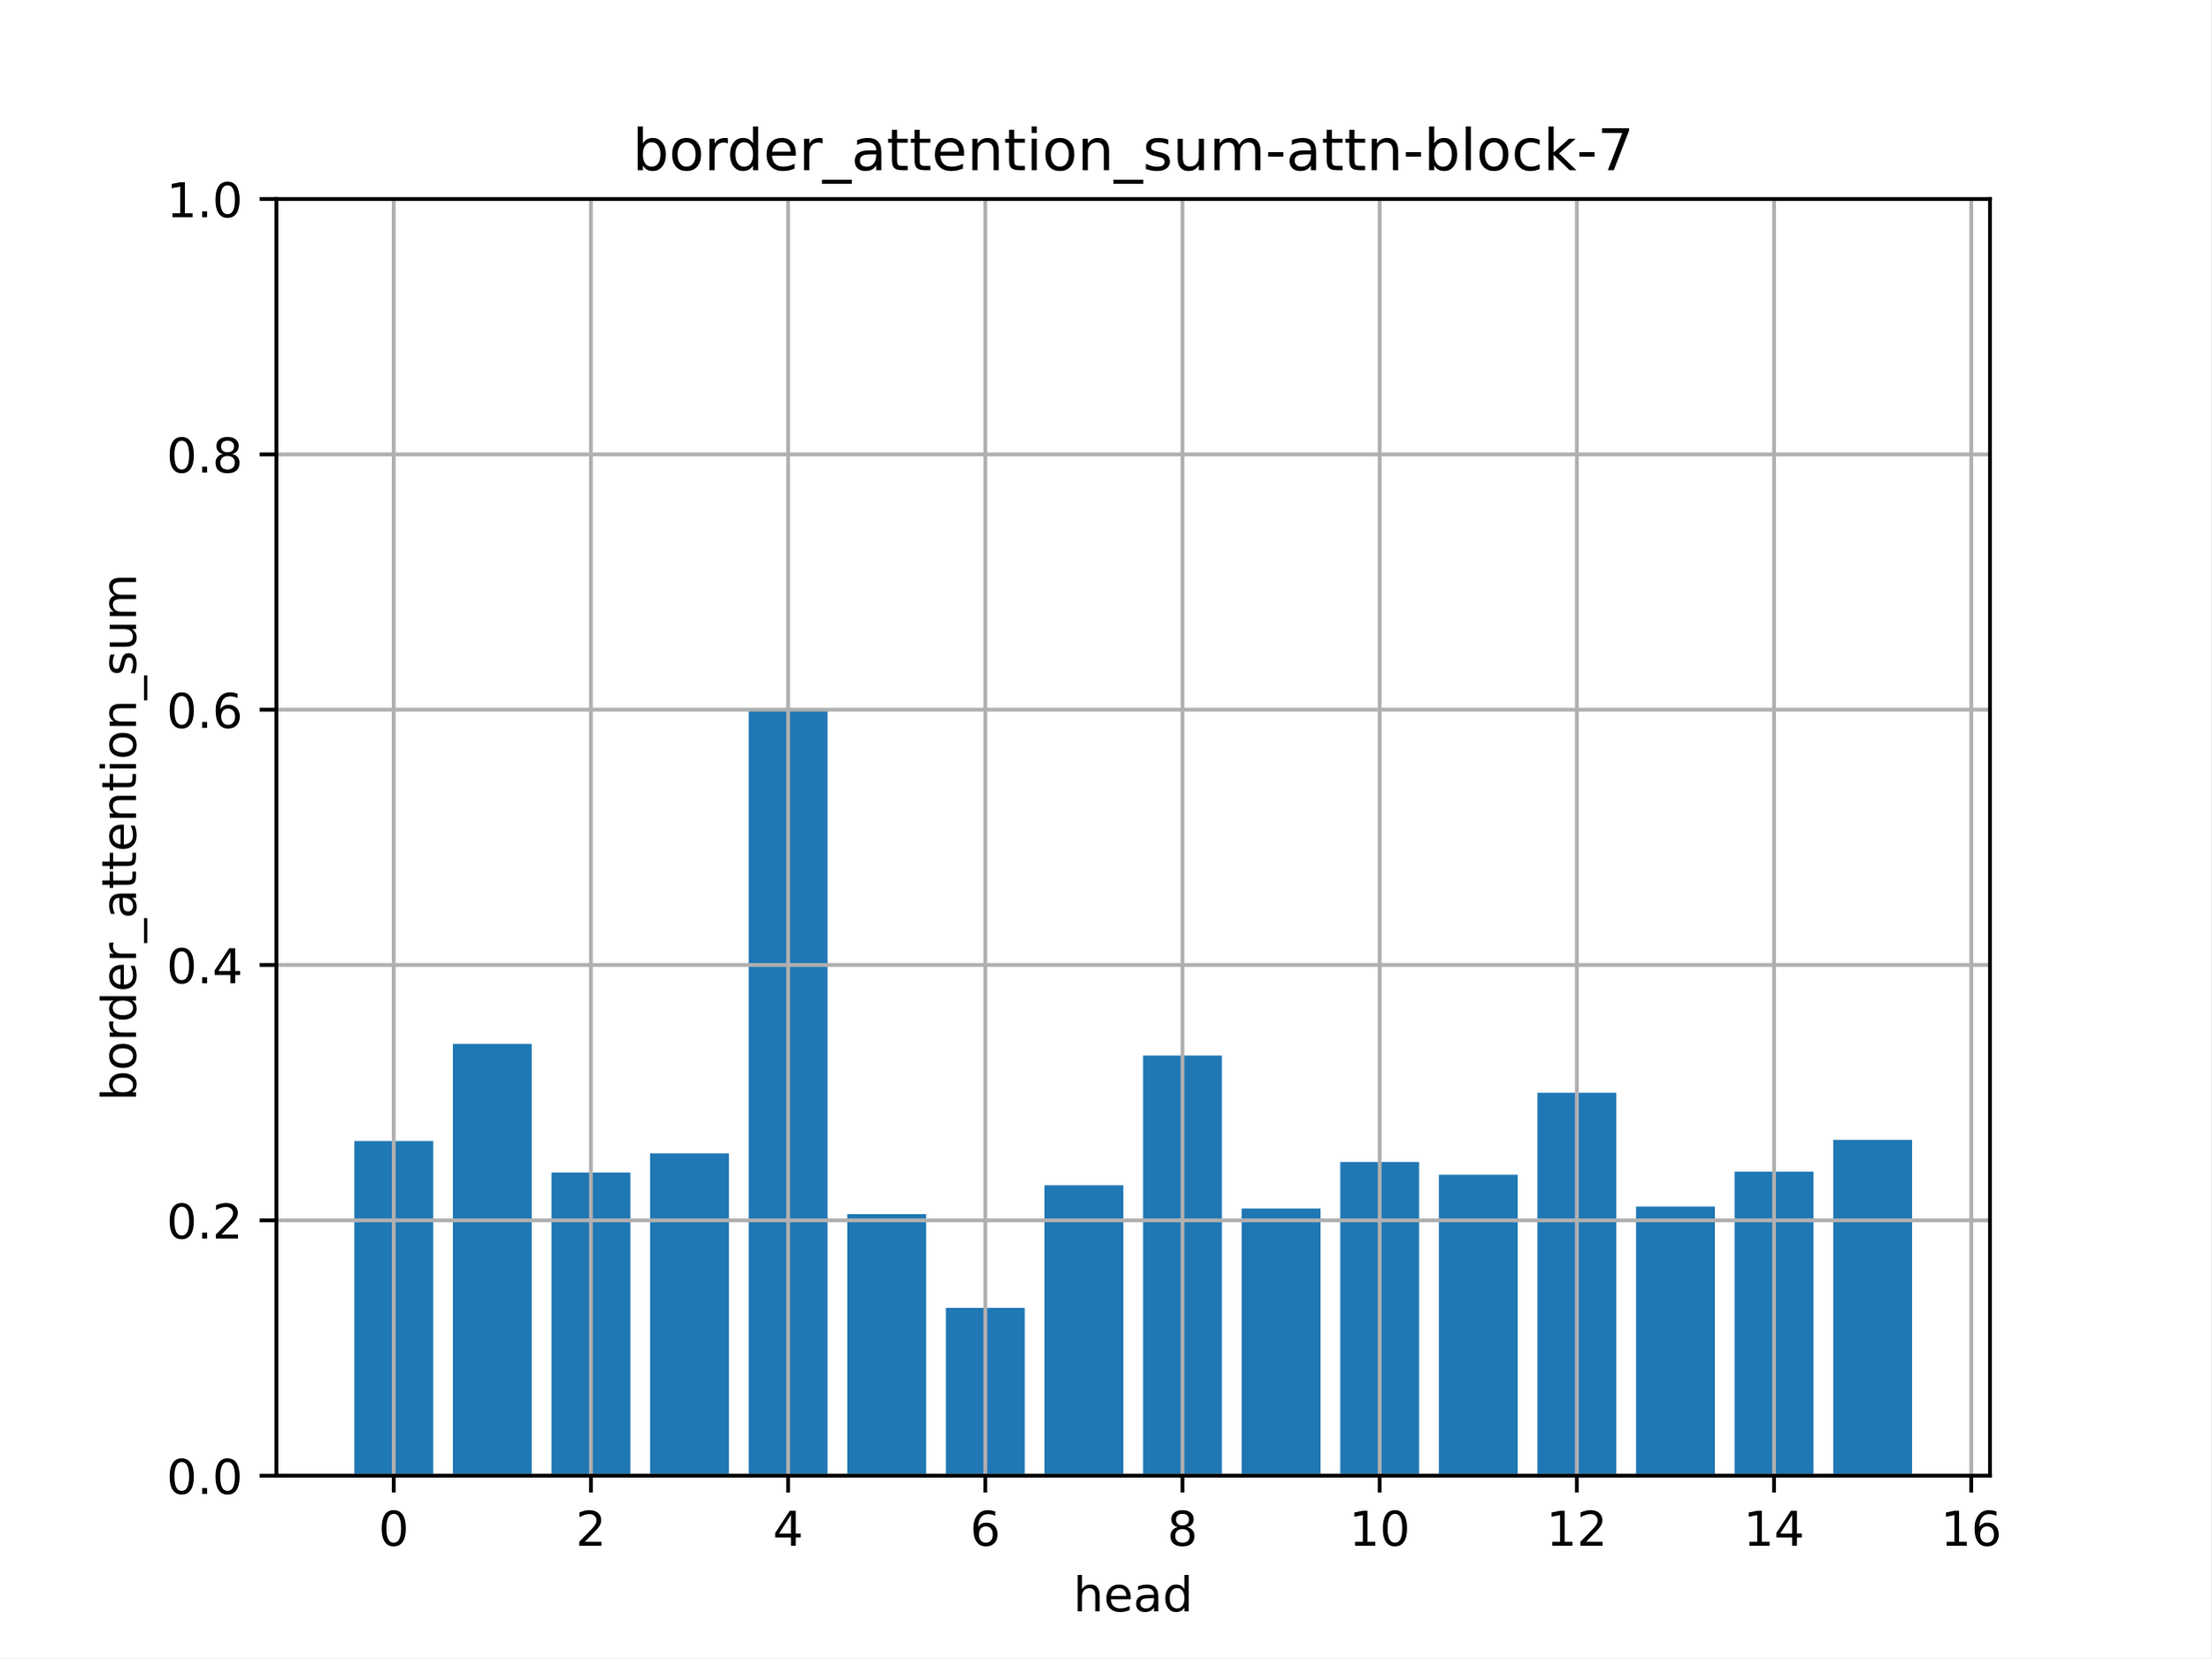
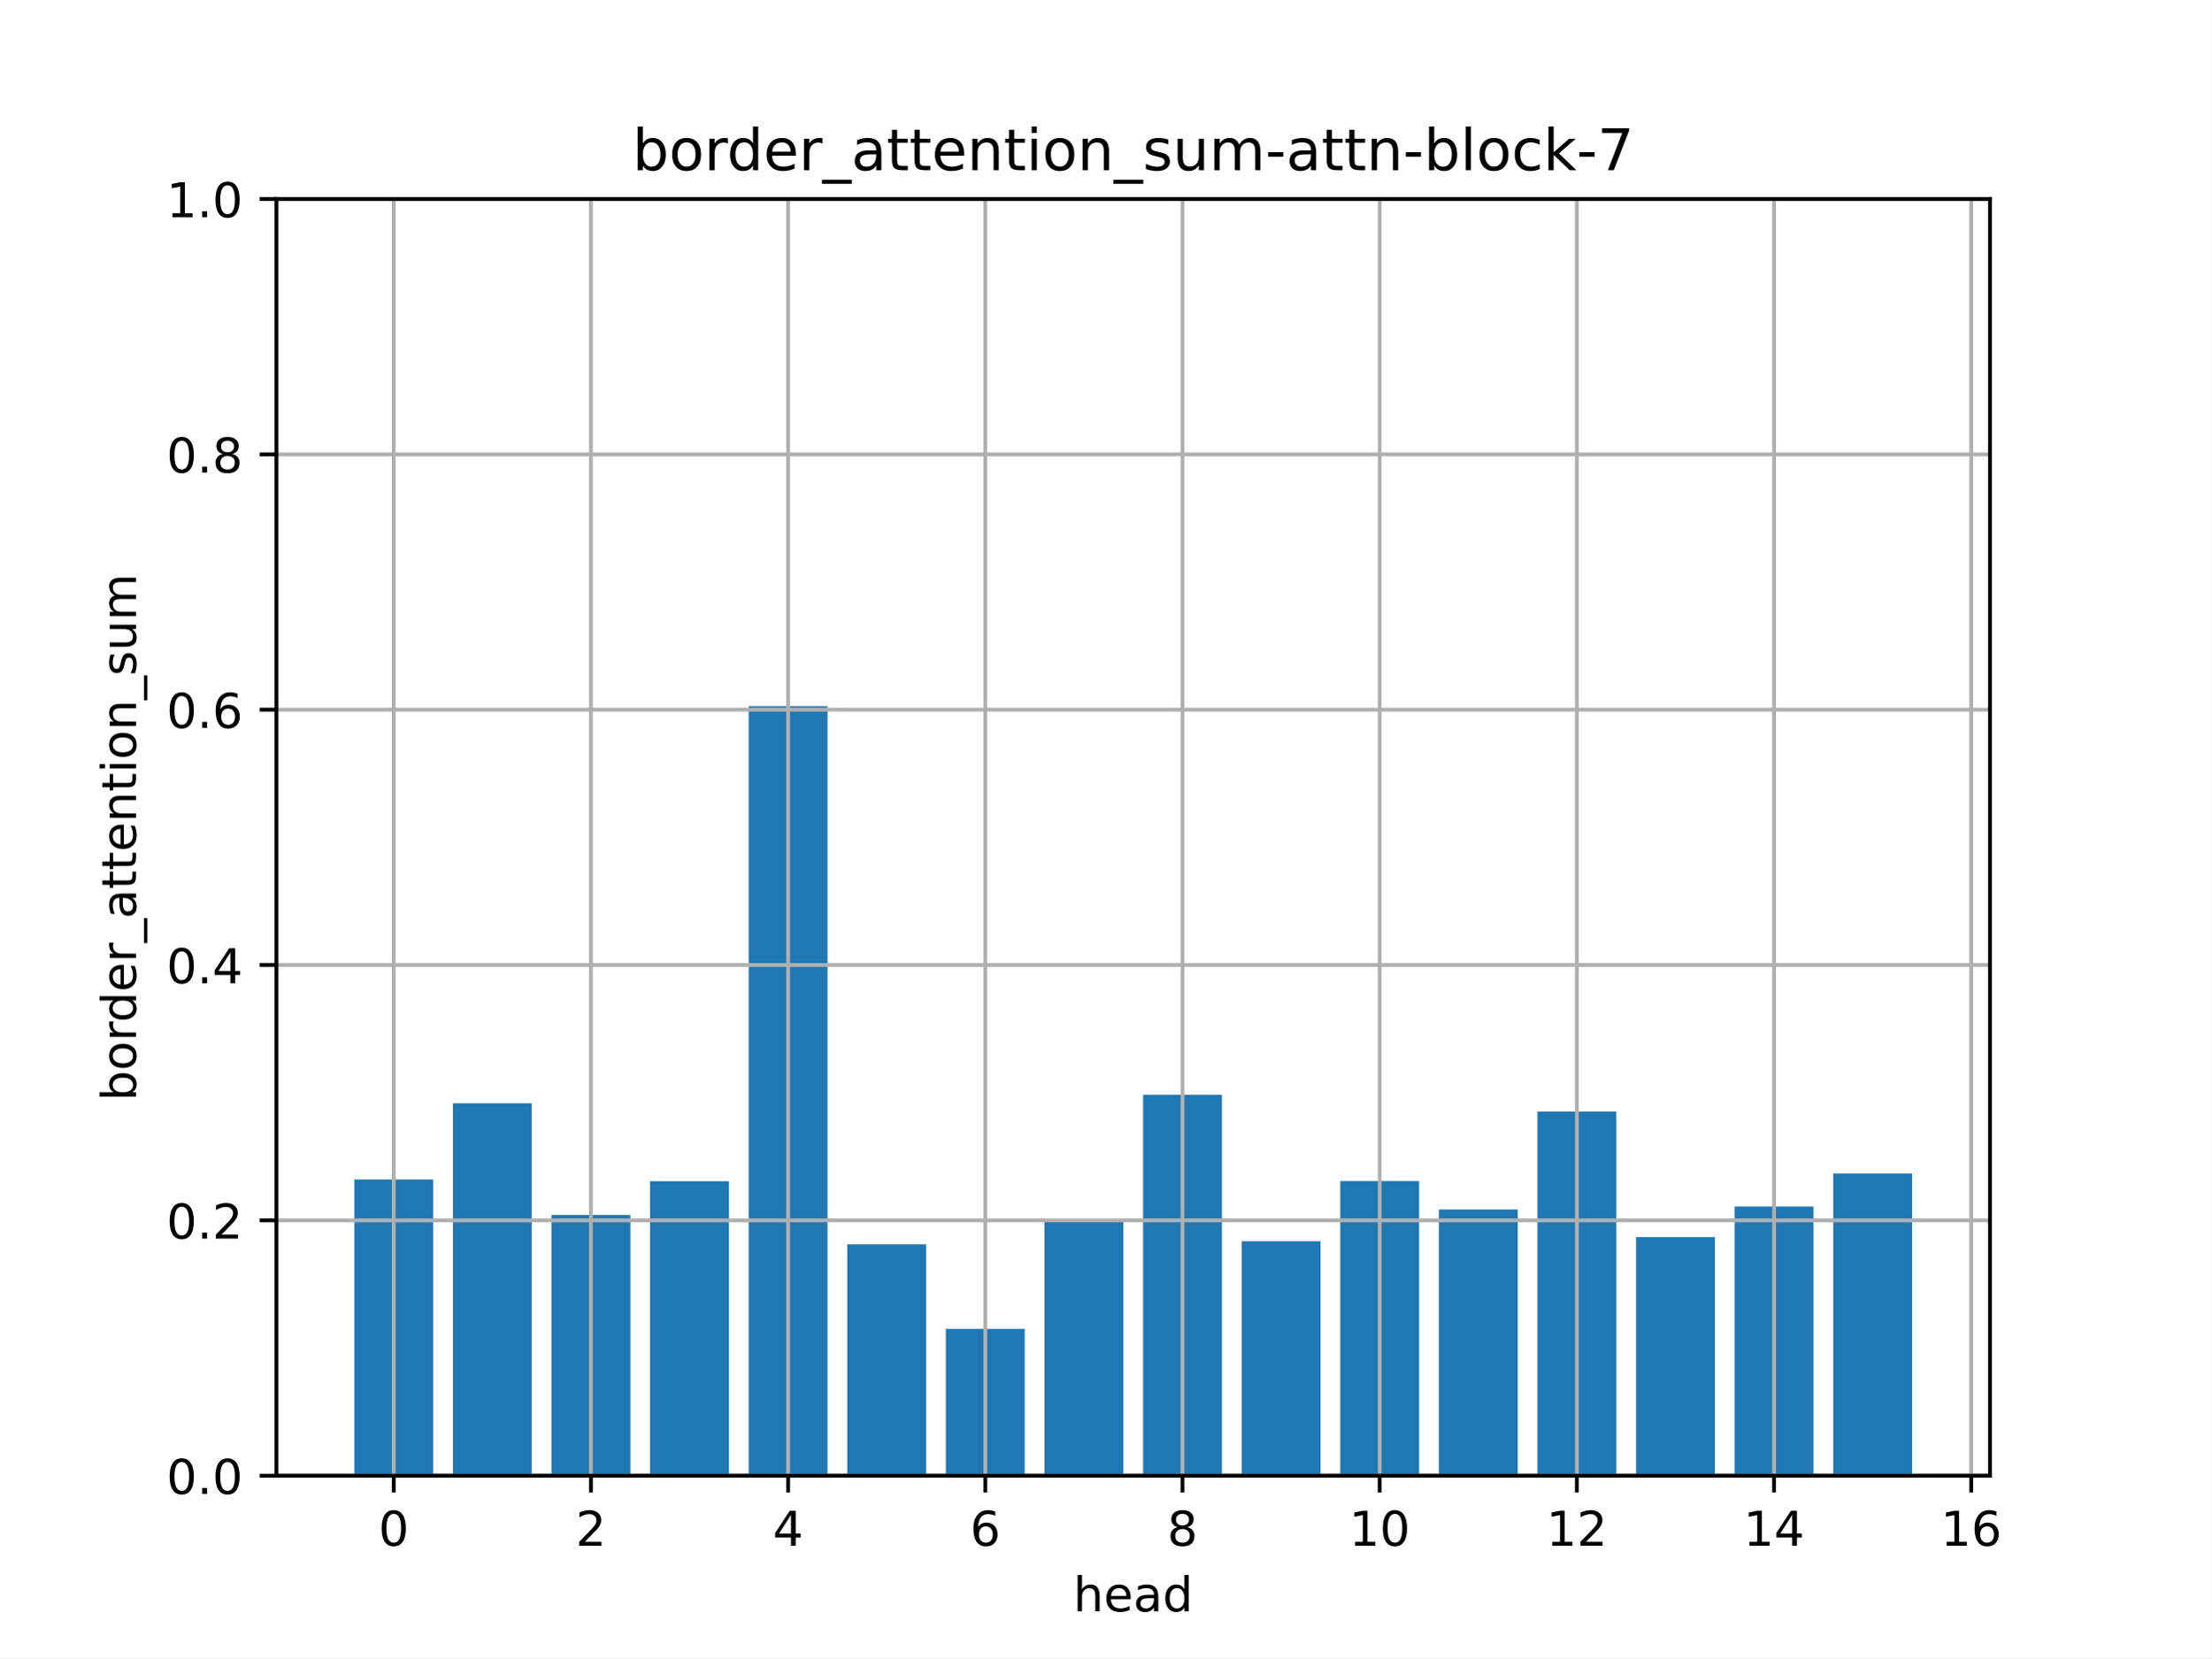
<svg xmlns="http://www.w3.org/2000/svg" xmlns:xlink="http://www.w3.org/1999/xlink" width="460.8pt" height="345.6pt" viewBox="0 0 460.8 345.6" version="1.1">
  <defs>
    <style type="text/css">*{stroke-linejoin: round; stroke-linecap: butt}</style>
  </defs>
  <g id="figure_1">
    <g id="patch_1">
      <path d="M 0 345.6  L 460.8 345.6  L 460.8 0  L 0 0  z " style="fill: #ffffff" />
    </g>
    <g id="axes_1">
      <g id="patch_2">
        <path d="M 57.6 307.584  L 414.72 307.584  L 414.72 41.472  L 57.6 41.472  z " style="fill: #ffffff" />
      </g>
      <g id="patch_3">
-         <path d="M 73.833 307.584  L 90.271 307.584  L 90.271 237.83  L 73.833 237.83  z " clip-path="url(#p29fd37581f)" style="fill: #1f77b4" />
+         <path d="M 73.833 307.584  L 90.271 307.584  L 90.271 245.852  L 73.833 245.852  z " clip-path="url(#p9ba8d30ec2)" style="fill: #1f77b4" />
      </g>
      <g id="patch_4">
-         <path d="M 94.38 307.584  L 110.819 307.584  L 110.819 217.589  L 94.38 217.589  z " clip-path="url(#p29fd37581f)" style="fill: #1f77b4" />
+         <path d="M 94.38 307.584  L 110.819 307.584  L 110.819 229.961  L 94.38 229.961  z " clip-path="url(#p9ba8d30ec2)" style="fill: #1f77b4" />
      </g>
      <g id="patch_5">
-         <path d="M 114.928 307.584  L 131.366 307.584  L 131.366 244.403  L 114.928 244.403  z " clip-path="url(#p29fd37581f)" style="fill: #1f77b4" />
+         <path d="M 114.928 307.584  L 131.366 307.584  L 131.366 253.231  L 114.928 253.231  z " clip-path="url(#p9ba8d30ec2)" style="fill: #1f77b4" />
      </g>
      <g id="patch_6">
-         <path d="M 135.476 307.584  L 151.914 307.584  L 151.914 240.405  L 135.476 240.405  z " clip-path="url(#p29fd37581f)" style="fill: #1f77b4" />
+         <path d="M 135.476 307.584  L 151.914 307.584  L 151.914 246.2  L 135.476 246.2  z " clip-path="url(#p9ba8d30ec2)" style="fill: #1f77b4" />
      </g>
      <g id="patch_7">
-         <path d="M 156.024 307.584  L 172.462 307.584  L 172.462 147.74  L 156.024 147.74  z " clip-path="url(#p29fd37581f)" style="fill: #1f77b4" />
+         <path d="M 156.024 307.584  L 172.462 307.584  L 172.462 147.18  L 156.024 147.18  z " clip-path="url(#p9ba8d30ec2)" style="fill: #1f77b4" />
      </g>
      <g id="patch_8">
-         <path d="M 176.572 307.584  L 193.01 307.584  L 193.01 253.073  L 176.572 253.073  z " clip-path="url(#p29fd37581f)" style="fill: #1f77b4" />
+         <path d="M 176.572 307.584  L 193.01 307.584  L 193.01 259.367  L 176.572 259.367  z " clip-path="url(#p9ba8d30ec2)" style="fill: #1f77b4" />
      </g>
      <g id="patch_9">
-         <path d="M 197.119 307.584  L 213.557 307.584  L 213.557 272.604  L 197.119 272.604  z " clip-path="url(#p29fd37581f)" style="fill: #1f77b4" />
+         <path d="M 197.119 307.584  L 213.557 307.584  L 213.557 276.976  L 197.119 276.976  z " clip-path="url(#p9ba8d30ec2)" style="fill: #1f77b4" />
      </g>
      <g id="patch_10">
-         <path d="M 217.667 307.584  L 234.105 307.584  L 234.105 247.045  L 217.667 247.045  z " clip-path="url(#p29fd37581f)" style="fill: #1f77b4" />
+         <path d="M 217.667 307.584  L 234.105 307.584  L 234.105 254.729  L 217.667 254.729  z " clip-path="url(#p9ba8d30ec2)" style="fill: #1f77b4" />
      </g>
      <g id="patch_11">
-         <path d="M 238.215 307.584  L 254.653 307.584  L 254.653 220.006  L 238.215 220.006  z " clip-path="url(#p29fd37581f)" style="fill: #1f77b4" />
+         <path d="M 238.215 307.584  L 254.653 307.584  L 254.653 228.196  L 238.215 228.196  z " clip-path="url(#p9ba8d30ec2)" style="fill: #1f77b4" />
      </g>
      <g id="patch_12">
-         <path d="M 258.763 307.584  L 275.201 307.584  L 275.201 251.89  L 258.763 251.89  z " clip-path="url(#p29fd37581f)" style="fill: #1f77b4" />
+         <path d="M 258.763 307.584  L 275.201 307.584  L 275.201 258.713  L 258.763 258.713  z " clip-path="url(#p9ba8d30ec2)" style="fill: #1f77b4" />
      </g>
      <g id="patch_13">
-         <path d="M 279.31 307.584  L 295.748 307.584  L 295.748 242.212  L 279.31 242.212  z " clip-path="url(#p29fd37581f)" style="fill: #1f77b4" />
+         <path d="M 279.31 307.584  L 295.748 307.584  L 295.748 246.168  L 279.31 246.168  z " clip-path="url(#p9ba8d30ec2)" style="fill: #1f77b4" />
      </g>
      <g id="patch_14">
-         <path d="M 299.858 307.584  L 316.296 307.584  L 316.296 244.849  L 299.858 244.849  z " clip-path="url(#p29fd37581f)" style="fill: #1f77b4" />
+         <path d="M 299.858 307.584  L 316.296 307.584  L 316.296 252.085  L 299.858 252.085  z " clip-path="url(#p9ba8d30ec2)" style="fill: #1f77b4" />
      </g>
      <g id="patch_15">
-         <path d="M 320.406 307.584  L 336.844 307.584  L 336.844 227.763  L 320.406 227.763  z " clip-path="url(#p29fd37581f)" style="fill: #1f77b4" />
+         <path d="M 320.406 307.584  L 336.844 307.584  L 336.844 231.693  L 320.406 231.693  z " clip-path="url(#p9ba8d30ec2)" style="fill: #1f77b4" />
      </g>
      <g id="patch_16">
-         <path d="M 340.954 307.584  L 357.392 307.584  L 357.392 251.485  L 340.954 251.485  z " clip-path="url(#p29fd37581f)" style="fill: #1f77b4" />
+         <path d="M 340.954 307.584  L 357.392 307.584  L 357.392 257.855  L 340.954 257.855  z " clip-path="url(#p9ba8d30ec2)" style="fill: #1f77b4" />
      </g>
      <g id="patch_17">
-         <path d="M 361.501 307.584  L 377.94 307.584  L 377.94 244.224  L 361.501 244.224  z " clip-path="url(#p29fd37581f)" style="fill: #1f77b4" />
+         <path d="M 361.501 307.584  L 377.94 307.584  L 377.94 251.471  L 361.501 251.471  z " clip-path="url(#p9ba8d30ec2)" style="fill: #1f77b4" />
      </g>
      <g id="patch_18">
-         <path d="M 382.049 307.584  L 398.487 307.584  L 398.487 237.599  L 382.049 237.599  z " clip-path="url(#p29fd37581f)" style="fill: #1f77b4" />
+         <path d="M 382.049 307.584  L 398.487 307.584  L 398.487 244.601  L 382.049 244.601  z " clip-path="url(#p9ba8d30ec2)" style="fill: #1f77b4" />
      </g>
      <g id="matplotlib.axis_1">
        <g id="xtick_1">
          <g id="line2d_1">
-             <path d="M 82.052 307.584  L 82.052 41.472  " clip-path="url(#p29fd37581f)" style="fill: none; stroke: #b0b0b0; stroke-width: 0.8; stroke-linecap: square" />
+             <path d="M 82.052 307.584  L 82.052 41.472  " clip-path="url(#p9ba8d30ec2)" style="fill: none; stroke: #b0b0b0; stroke-width: 0.8; stroke-linecap: square" />
          </g>
          <g id="line2d_2">
            <defs>
-               <path id="ma2962112a2" d="M 0 0  L 0 3.5  " style="stroke: #000000; stroke-width: 0.8" />
+               <path id="m19787f0304" d="M 0 0  L 0 3.5  " style="stroke: #000000; stroke-width: 0.8" />
            </defs>
            <g>
-               <use xlink:href="#ma2962112a2" x="82.052" y="307.584" style="stroke: #000000; stroke-width: 0.8" />
+               <use xlink:href="#m19787f0304" x="82.052" y="307.584" style="stroke: #000000; stroke-width: 0.8" />
            </g>
          </g>
          <g id="text_1">
            <g transform="translate(78.87058 322.1824) scale(0.1 -0.1)">
              <defs>
                <path id="DejaVuSans-30" d="M 2034 4250  Q 1547 4250 1301 3770  Q 1056 3291 1056 2328  Q 1056 1369 1301 889  Q 1547 409 2034 409  Q 2525 409 2770 889  Q 3016 1369 3016 2328  Q 3016 3291 2770 3770  Q 2525 4250 2034 4250  z M 2034 4750  Q 2819 4750 3233 4129  Q 3647 3509 3647 2328  Q 3647 1150 3233 529  Q 2819 -91 2034 -91  Q 1250 -91 836 529  Q 422 1150 422 2328  Q 422 3509 836 4129  Q 1250 4750 2034 4750  z " transform="scale(0.015625)" />
              </defs>
              <use xlink:href="#DejaVuSans-30" />
            </g>
          </g>
        </g>
        <g id="xtick_2">
          <g id="line2d_3">
-             <path d="M 123.147 307.584  L 123.147 41.472  " clip-path="url(#p29fd37581f)" style="fill: none; stroke: #b0b0b0; stroke-width: 0.8; stroke-linecap: square" />
+             <path d="M 123.147 307.584  L 123.147 41.472  " clip-path="url(#p9ba8d30ec2)" style="fill: none; stroke: #b0b0b0; stroke-width: 0.8; stroke-linecap: square" />
          </g>
          <g id="line2d_4">
            <g>
-               <use xlink:href="#ma2962112a2" x="123.147" y="307.584" style="stroke: #000000; stroke-width: 0.8" />
+               <use xlink:href="#m19787f0304" x="123.147" y="307.584" style="stroke: #000000; stroke-width: 0.8" />
            </g>
          </g>
          <g id="text_2">
            <g transform="translate(119.9661 322.1824) scale(0.1 -0.1)">
              <defs>
                <path id="DejaVuSans-32" d="M 1228 531  L 3431 531  L 3431 0  L 469 0  L 469 531  Q 828 903 1448 1529  Q 2069 2156 2228 2338  Q 2531 2678 2651 2914  Q 2772 3150 2772 3378  Q 2772 3750 2511 3984  Q 2250 4219 1831 4219  Q 1534 4219 1204 4116  Q 875 4013 500 3803  L 500 4441  Q 881 4594 1212 4672  Q 1544 4750 1819 4750  Q 2544 4750 2975 4387  Q 3406 4025 3406 3419  Q 3406 3131 3298 2873  Q 3191 2616 2906 2266  Q 2828 2175 2409 1742  Q 1991 1309 1228 531  z " transform="scale(0.015625)" />
              </defs>
              <use xlink:href="#DejaVuSans-32" />
            </g>
          </g>
        </g>
        <g id="xtick_3">
          <g id="line2d_5">
-             <path d="M 164.243 307.584  L 164.243 41.472  " clip-path="url(#p29fd37581f)" style="fill: none; stroke: #b0b0b0; stroke-width: 0.8; stroke-linecap: square" />
+             <path d="M 164.243 307.584  L 164.243 41.472  " clip-path="url(#p9ba8d30ec2)" style="fill: none; stroke: #b0b0b0; stroke-width: 0.8; stroke-linecap: square" />
          </g>
          <g id="line2d_6">
            <g>
-               <use xlink:href="#ma2962112a2" x="164.243" y="307.584" style="stroke: #000000; stroke-width: 0.8" />
+               <use xlink:href="#m19787f0304" x="164.243" y="307.584" style="stroke: #000000; stroke-width: 0.8" />
            </g>
          </g>
          <g id="text_3">
            <g transform="translate(161.0616 322.1824) scale(0.1 -0.1)">
              <defs>
                <path id="DejaVuSans-34" d="M 2419 4116  L 825 1625  L 2419 1625  L 2419 4116  z M 2253 4666  L 3047 4666  L 3047 1625  L 3713 1625  L 3713 1100  L 3047 1100  L 3047 0  L 2419 0  L 2419 1100  L 313 1100  L 313 1709  L 2253 4666  z " transform="scale(0.015625)" />
              </defs>
              <use xlink:href="#DejaVuSans-34" />
            </g>
          </g>
        </g>
        <g id="xtick_4">
          <g id="line2d_7">
-             <path d="M 205.338 307.584  L 205.338 41.472  " clip-path="url(#p29fd37581f)" style="fill: none; stroke: #b0b0b0; stroke-width: 0.8; stroke-linecap: square" />
+             <path d="M 205.338 307.584  L 205.338 41.472  " clip-path="url(#p9ba8d30ec2)" style="fill: none; stroke: #b0b0b0; stroke-width: 0.8; stroke-linecap: square" />
          </g>
          <g id="line2d_8">
            <g>
-               <use xlink:href="#ma2962112a2" x="205.338" y="307.584" style="stroke: #000000; stroke-width: 0.8" />
+               <use xlink:href="#m19787f0304" x="205.338" y="307.584" style="stroke: #000000; stroke-width: 0.8" />
            </g>
          </g>
          <g id="text_4">
            <g transform="translate(202.1571 322.1824) scale(0.1 -0.1)">
              <defs>
                <path id="DejaVuSans-36" d="M 2113 2584  Q 1688 2584 1439 2293  Q 1191 2003 1191 1497  Q 1191 994 1439 701  Q 1688 409 2113 409  Q 2538 409 2786 701  Q 3034 994 3034 1497  Q 3034 2003 2786 2293  Q 2538 2584 2113 2584  z M 3366 4563  L 3366 3988  Q 3128 4100 2886 4159  Q 2644 4219 2406 4219  Q 1781 4219 1451 3797  Q 1122 3375 1075 2522  Q 1259 2794 1537 2939  Q 1816 3084 2150 3084  Q 2853 3084 3261 2657  Q 3669 2231 3669 1497  Q 3669 778 3244 343  Q 2819 -91 2113 -91  Q 1303 -91 875 529  Q 447 1150 447 2328  Q 447 3434 972 4092  Q 1497 4750 2381 4750  Q 2619 4750 2861 4703  Q 3103 4656 3366 4563  z " transform="scale(0.015625)" />
              </defs>
              <use xlink:href="#DejaVuSans-36" />
            </g>
          </g>
        </g>
        <g id="xtick_5">
          <g id="line2d_9">
-             <path d="M 246.434 307.584  L 246.434 41.472  " clip-path="url(#p29fd37581f)" style="fill: none; stroke: #b0b0b0; stroke-width: 0.8; stroke-linecap: square" />
+             <path d="M 246.434 307.584  L 246.434 41.472  " clip-path="url(#p9ba8d30ec2)" style="fill: none; stroke: #b0b0b0; stroke-width: 0.8; stroke-linecap: square" />
          </g>
          <g id="line2d_10">
            <g>
-               <use xlink:href="#ma2962112a2" x="246.434" y="307.584" style="stroke: #000000; stroke-width: 0.8" />
+               <use xlink:href="#m19787f0304" x="246.434" y="307.584" style="stroke: #000000; stroke-width: 0.8" />
            </g>
          </g>
          <g id="text_5">
            <g transform="translate(243.2526 322.1824) scale(0.1 -0.1)">
              <defs>
                <path id="DejaVuSans-38" d="M 2034 2216  Q 1584 2216 1326 1975  Q 1069 1734 1069 1313  Q 1069 891 1326 650  Q 1584 409 2034 409  Q 2484 409 2743 651  Q 3003 894 3003 1313  Q 3003 1734 2745 1975  Q 2488 2216 2034 2216  z M 1403 2484  Q 997 2584 770 2862  Q 544 3141 544 3541  Q 544 4100 942 4425  Q 1341 4750 2034 4750  Q 2731 4750 3128 4425  Q 3525 4100 3525 3541  Q 3525 3141 3298 2862  Q 3072 2584 2669 2484  Q 3125 2378 3379 2068  Q 3634 1759 3634 1313  Q 3634 634 3220 271  Q 2806 -91 2034 -91  Q 1263 -91 848 271  Q 434 634 434 1313  Q 434 1759 690 2068  Q 947 2378 1403 2484  z M 1172 3481  Q 1172 3119 1398 2916  Q 1625 2713 2034 2713  Q 2441 2713 2670 2916  Q 2900 3119 2900 3481  Q 2900 3844 2670 4047  Q 2441 4250 2034 4250  Q 1625 4250 1398 4047  Q 1172 3844 1172 3481  z " transform="scale(0.015625)" />
              </defs>
              <use xlink:href="#DejaVuSans-38" />
            </g>
          </g>
        </g>
        <g id="xtick_6">
          <g id="line2d_11">
-             <path d="M 287.529 307.584  L 287.529 41.472  " clip-path="url(#p29fd37581f)" style="fill: none; stroke: #b0b0b0; stroke-width: 0.8; stroke-linecap: square" />
+             <path d="M 287.529 307.584  L 287.529 41.472  " clip-path="url(#p9ba8d30ec2)" style="fill: none; stroke: #b0b0b0; stroke-width: 0.8; stroke-linecap: square" />
          </g>
          <g id="line2d_12">
            <g>
-               <use xlink:href="#ma2962112a2" x="287.529" y="307.584" style="stroke: #000000; stroke-width: 0.8" />
+               <use xlink:href="#m19787f0304" x="287.529" y="307.584" style="stroke: #000000; stroke-width: 0.8" />
            </g>
          </g>
          <g id="text_6">
            <g transform="translate(281.1669 322.1824) scale(0.1 -0.1)">
              <defs>
                <path id="DejaVuSans-31" d="M 794 531  L 1825 531  L 1825 4091  L 703 3866  L 703 4441  L 1819 4666  L 2450 4666  L 2450 531  L 3481 531  L 3481 0  L 794 0  L 794 531  z " transform="scale(0.015625)" />
              </defs>
              <use xlink:href="#DejaVuSans-31" />
              <use xlink:href="#DejaVuSans-30" x="63.623" />
            </g>
          </g>
        </g>
        <g id="xtick_7">
          <g id="line2d_13">
-             <path d="M 328.625 307.584  L 328.625 41.472  " clip-path="url(#p29fd37581f)" style="fill: none; stroke: #b0b0b0; stroke-width: 0.8; stroke-linecap: square" />
+             <path d="M 328.625 307.584  L 328.625 41.472  " clip-path="url(#p9ba8d30ec2)" style="fill: none; stroke: #b0b0b0; stroke-width: 0.8; stroke-linecap: square" />
          </g>
          <g id="line2d_14">
            <g>
-               <use xlink:href="#ma2962112a2" x="328.625" y="307.584" style="stroke: #000000; stroke-width: 0.8" />
+               <use xlink:href="#m19787f0304" x="328.625" y="307.584" style="stroke: #000000; stroke-width: 0.8" />
            </g>
          </g>
          <g id="text_7">
            <g transform="translate(322.2624 322.1824) scale(0.1 -0.1)">
              <use xlink:href="#DejaVuSans-31" />
              <use xlink:href="#DejaVuSans-32" x="63.623" />
            </g>
          </g>
        </g>
        <g id="xtick_8">
          <g id="line2d_15">
-             <path d="M 369.72 307.584  L 369.72 41.472  " clip-path="url(#p29fd37581f)" style="fill: none; stroke: #b0b0b0; stroke-width: 0.8; stroke-linecap: square" />
+             <path d="M 369.72 307.584  L 369.72 41.472  " clip-path="url(#p9ba8d30ec2)" style="fill: none; stroke: #b0b0b0; stroke-width: 0.8; stroke-linecap: square" />
          </g>
          <g id="line2d_16">
            <g>
-               <use xlink:href="#ma2962112a2" x="369.72" y="307.584" style="stroke: #000000; stroke-width: 0.8" />
+               <use xlink:href="#m19787f0304" x="369.72" y="307.584" style="stroke: #000000; stroke-width: 0.8" />
            </g>
          </g>
          <g id="text_8">
            <g transform="translate(363.3579 322.1824) scale(0.1 -0.1)">
              <use xlink:href="#DejaVuSans-31" />
              <use xlink:href="#DejaVuSans-34" x="63.623" />
            </g>
          </g>
        </g>
        <g id="xtick_9">
          <g id="line2d_17">
-             <path d="M 410.816 307.584  L 410.816 41.472  " clip-path="url(#p29fd37581f)" style="fill: none; stroke: #b0b0b0; stroke-width: 0.8; stroke-linecap: square" />
+             <path d="M 410.816 307.584  L 410.816 41.472  " clip-path="url(#p9ba8d30ec2)" style="fill: none; stroke: #b0b0b0; stroke-width: 0.8; stroke-linecap: square" />
          </g>
          <g id="line2d_18">
            <g>
-               <use xlink:href="#ma2962112a2" x="410.816" y="307.584" style="stroke: #000000; stroke-width: 0.8" />
+               <use xlink:href="#m19787f0304" x="410.816" y="307.584" style="stroke: #000000; stroke-width: 0.8" />
            </g>
          </g>
          <g id="text_9">
            <g transform="translate(404.4534 322.1824) scale(0.1 -0.1)">
              <use xlink:href="#DejaVuSans-31" />
              <use xlink:href="#DejaVuSans-36" x="63.623" />
            </g>
          </g>
        </g>
        <g id="text_10">
          <g transform="translate(223.6764 335.8606) scale(0.1 -0.1)">
            <defs>
              <path id="DejaVuSans-68" d="M 3513 2113  L 3513 0  L 2938 0  L 2938 2094  Q 2938 2591 2744 2837  Q 2550 3084 2163 3084  Q 1697 3084 1428 2787  Q 1159 2491 1159 1978  L 1159 0  L 581 0  L 581 4863  L 1159 4863  L 1159 2956  Q 1366 3272 1645 3428  Q 1925 3584 2291 3584  Q 2894 3584 3203 3211  Q 3513 2838 3513 2113  z " transform="scale(0.015625)" />
              <path id="DejaVuSans-65" d="M 3597 1894  L 3597 1613  L 953 1613  Q 991 1019 1311 708  Q 1631 397 2203 397  Q 2534 397 2845 478  Q 3156 559 3463 722  L 3463 178  Q 3153 47 2828 -22  Q 2503 -91 2169 -91  Q 1331 -91 842 396  Q 353 884 353 1716  Q 353 2575 817 3079  Q 1281 3584 2069 3584  Q 2775 3584 3186 3129  Q 3597 2675 3597 1894  z M 3022 2063  Q 3016 2534 2758 2815  Q 2500 3097 2075 3097  Q 1594 3097 1305 2825  Q 1016 2553 972 2059  L 3022 2063  z " transform="scale(0.015625)" />
              <path id="DejaVuSans-61" d="M 2194 1759  Q 1497 1759 1228 1600  Q 959 1441 959 1056  Q 959 750 1161 570  Q 1363 391 1709 391  Q 2188 391 2477 730  Q 2766 1069 2766 1631  L 2766 1759  L 2194 1759  z M 3341 1997  L 3341 0  L 2766 0  L 2766 531  Q 2569 213 2275 61  Q 1981 -91 1556 -91  Q 1019 -91 701 211  Q 384 513 384 1019  Q 384 1609 779 1909  Q 1175 2209 1959 2209  L 2766 2209  L 2766 2266  Q 2766 2663 2505 2880  Q 2244 3097 1772 3097  Q 1472 3097 1187 3025  Q 903 2953 641 2809  L 641 3341  Q 956 3463 1253 3523  Q 1550 3584 1831 3584  Q 2591 3584 2966 3190  Q 3341 2797 3341 1997  z " transform="scale(0.015625)" />
              <path id="DejaVuSans-64" d="M 2906 2969  L 2906 4863  L 3481 4863  L 3481 0  L 2906 0  L 2906 525  Q 2725 213 2448 61  Q 2172 -91 1784 -91  Q 1150 -91 751 415  Q 353 922 353 1747  Q 353 2572 751 3078  Q 1150 3584 1784 3584  Q 2172 3584 2448 3432  Q 2725 3281 2906 2969  z M 947 1747  Q 947 1113 1208 752  Q 1469 391 1925 391  Q 2381 391 2643 752  Q 2906 1113 2906 1747  Q 2906 2381 2643 2742  Q 2381 3103 1925 3103  Q 1469 3103 1208 2742  Q 947 2381 947 1747  z " transform="scale(0.015625)" />
            </defs>
            <use xlink:href="#DejaVuSans-68" />
            <use xlink:href="#DejaVuSans-65" x="63.379" />
            <use xlink:href="#DejaVuSans-61" x="124.902" />
            <use xlink:href="#DejaVuSans-64" x="186.182" />
          </g>
        </g>
      </g>
      <g id="matplotlib.axis_2">
        <g id="ytick_1">
          <g id="line2d_19">
-             <path d="M 57.6 307.584  L 414.72 307.584  " clip-path="url(#p29fd37581f)" style="fill: none; stroke: #b0b0b0; stroke-width: 0.8; stroke-linecap: square" />
+             <path d="M 57.6 307.584  L 414.72 307.584  " clip-path="url(#p9ba8d30ec2)" style="fill: none; stroke: #b0b0b0; stroke-width: 0.8; stroke-linecap: square" />
          </g>
          <g id="line2d_20">
            <defs>
-               <path id="mb10e11c5bd" d="M 0 0  L -3.5 0  " style="stroke: #000000; stroke-width: 0.8" />
+               <path id="m1f2bdc1f07" d="M 0 0  L -3.5 0  " style="stroke: #000000; stroke-width: 0.8" />
            </defs>
            <g>
-               <use xlink:href="#mb10e11c5bd" x="57.6" y="307.584" style="stroke: #000000; stroke-width: 0.8" />
+               <use xlink:href="#m1f2bdc1f07" x="57.6" y="307.584" style="stroke: #000000; stroke-width: 0.8" />
            </g>
          </g>
          <g id="text_11">
            <g transform="translate(34.69687 311.3832) scale(0.1 -0.1)">
              <defs>
                <path id="DejaVuSans-2e" d="M 684 794  L 1344 794  L 1344 0  L 684 0  L 684 794  z " transform="scale(0.015625)" />
              </defs>
              <use xlink:href="#DejaVuSans-30" />
              <use xlink:href="#DejaVuSans-2e" x="63.623" />
              <use xlink:href="#DejaVuSans-30" x="95.41" />
            </g>
          </g>
        </g>
        <g id="ytick_2">
          <g id="line2d_21">
-             <path d="M 57.6 254.362  L 414.72 254.362  " clip-path="url(#p29fd37581f)" style="fill: none; stroke: #b0b0b0; stroke-width: 0.8; stroke-linecap: square" />
+             <path d="M 57.6 254.362  L 414.72 254.362  " clip-path="url(#p9ba8d30ec2)" style="fill: none; stroke: #b0b0b0; stroke-width: 0.8; stroke-linecap: square" />
          </g>
          <g id="line2d_22">
            <g>
-               <use xlink:href="#mb10e11c5bd" x="57.6" y="254.362" style="stroke: #000000; stroke-width: 0.8" />
+               <use xlink:href="#m1f2bdc1f07" x="57.6" y="254.362" style="stroke: #000000; stroke-width: 0.8" />
            </g>
          </g>
          <g id="text_12">
            <g transform="translate(34.69687 258.1608) scale(0.1 -0.1)">
              <use xlink:href="#DejaVuSans-30" />
              <use xlink:href="#DejaVuSans-2e" x="63.623" />
              <use xlink:href="#DejaVuSans-32" x="95.41" />
            </g>
          </g>
        </g>
        <g id="ytick_3">
          <g id="line2d_23">
-             <path d="M 57.6 201.139  L 414.72 201.139  " clip-path="url(#p29fd37581f)" style="fill: none; stroke: #b0b0b0; stroke-width: 0.8; stroke-linecap: square" />
+             <path d="M 57.6 201.139  L 414.72 201.139  " clip-path="url(#p9ba8d30ec2)" style="fill: none; stroke: #b0b0b0; stroke-width: 0.8; stroke-linecap: square" />
          </g>
          <g id="line2d_24">
            <g>
-               <use xlink:href="#mb10e11c5bd" x="57.6" y="201.139" style="stroke: #000000; stroke-width: 0.8" />
+               <use xlink:href="#m1f2bdc1f07" x="57.6" y="201.139" style="stroke: #000000; stroke-width: 0.8" />
            </g>
          </g>
          <g id="text_13">
            <g transform="translate(34.69687 204.9384) scale(0.1 -0.1)">
              <use xlink:href="#DejaVuSans-30" />
              <use xlink:href="#DejaVuSans-2e" x="63.623" />
              <use xlink:href="#DejaVuSans-34" x="95.41" />
            </g>
          </g>
        </g>
        <g id="ytick_4">
          <g id="line2d_25">
-             <path d="M 57.6 147.917  L 414.72 147.917  " clip-path="url(#p29fd37581f)" style="fill: none; stroke: #b0b0b0; stroke-width: 0.8; stroke-linecap: square" />
+             <path d="M 57.6 147.917  L 414.72 147.917  " clip-path="url(#p9ba8d30ec2)" style="fill: none; stroke: #b0b0b0; stroke-width: 0.8; stroke-linecap: square" />
          </g>
          <g id="line2d_26">
            <g>
-               <use xlink:href="#mb10e11c5bd" x="57.6" y="147.917" style="stroke: #000000; stroke-width: 0.8" />
+               <use xlink:href="#m1f2bdc1f07" x="57.6" y="147.917" style="stroke: #000000; stroke-width: 0.8" />
            </g>
          </g>
          <g id="text_14">
            <g transform="translate(34.69687 151.716) scale(0.1 -0.1)">
              <use xlink:href="#DejaVuSans-30" />
              <use xlink:href="#DejaVuSans-2e" x="63.623" />
              <use xlink:href="#DejaVuSans-36" x="95.41" />
            </g>
          </g>
        </g>
        <g id="ytick_5">
          <g id="line2d_27">
-             <path d="M 57.6 94.694  L 414.72 94.694  " clip-path="url(#p29fd37581f)" style="fill: none; stroke: #b0b0b0; stroke-width: 0.8; stroke-linecap: square" />
+             <path d="M 57.6 94.694  L 414.72 94.694  " clip-path="url(#p9ba8d30ec2)" style="fill: none; stroke: #b0b0b0; stroke-width: 0.8; stroke-linecap: square" />
          </g>
          <g id="line2d_28">
            <g>
-               <use xlink:href="#mb10e11c5bd" x="57.6" y="94.694" style="stroke: #000000; stroke-width: 0.8" />
+               <use xlink:href="#m1f2bdc1f07" x="57.6" y="94.694" style="stroke: #000000; stroke-width: 0.8" />
            </g>
          </g>
          <g id="text_15">
            <g transform="translate(34.69687 98.49362) scale(0.1 -0.1)">
              <use xlink:href="#DejaVuSans-30" />
              <use xlink:href="#DejaVuSans-2e" x="63.623" />
              <use xlink:href="#DejaVuSans-38" x="95.41" />
            </g>
          </g>
        </g>
        <g id="ytick_6">
          <g id="line2d_29">
-             <path d="M 57.6 41.472  L 414.72 41.472  " clip-path="url(#p29fd37581f)" style="fill: none; stroke: #b0b0b0; stroke-width: 0.8; stroke-linecap: square" />
+             <path d="M 57.6 41.472  L 414.72 41.472  " clip-path="url(#p9ba8d30ec2)" style="fill: none; stroke: #b0b0b0; stroke-width: 0.8; stroke-linecap: square" />
          </g>
          <g id="line2d_30">
            <g>
-               <use xlink:href="#mb10e11c5bd" x="57.6" y="41.472" style="stroke: #000000; stroke-width: 0.8" />
+               <use xlink:href="#m1f2bdc1f07" x="57.6" y="41.472" style="stroke: #000000; stroke-width: 0.8" />
            </g>
          </g>
          <g id="text_16">
            <g transform="translate(34.69687 45.27122) scale(0.1 -0.1)">
              <use xlink:href="#DejaVuSans-31" />
              <use xlink:href="#DejaVuSans-2e" x="63.623" />
              <use xlink:href="#DejaVuSans-30" x="95.41" />
            </g>
          </g>
        </g>
        <g id="text_17">
          <g transform="translate(28.33906 229.4866) rotate(-90) scale(0.1 -0.1)">
            <defs>
              <path id="DejaVuSans-62" d="M 3116 1747  Q 3116 2381 2855 2742  Q 2594 3103 2138 3103  Q 1681 3103 1420 2742  Q 1159 2381 1159 1747  Q 1159 1113 1420 752  Q 1681 391 2138 391  Q 2594 391 2855 752  Q 3116 1113 3116 1747  z M 1159 2969  Q 1341 3281 1617 3432  Q 1894 3584 2278 3584  Q 2916 3584 3314 3078  Q 3713 2572 3713 1747  Q 3713 922 3314 415  Q 2916 -91 2278 -91  Q 1894 -91 1617 61  Q 1341 213 1159 525  L 1159 0  L 581 0  L 581 4863  L 1159 4863  L 1159 2969  z " transform="scale(0.015625)" />
              <path id="DejaVuSans-6f" d="M 1959 3097  Q 1497 3097 1228 2736  Q 959 2375 959 1747  Q 959 1119 1226 758  Q 1494 397 1959 397  Q 2419 397 2687 759  Q 2956 1122 2956 1747  Q 2956 2369 2687 2733  Q 2419 3097 1959 3097  z M 1959 3584  Q 2709 3584 3137 3096  Q 3566 2609 3566 1747  Q 3566 888 3137 398  Q 2709 -91 1959 -91  Q 1206 -91 779 398  Q 353 888 353 1747  Q 353 2609 779 3096  Q 1206 3584 1959 3584  z " transform="scale(0.015625)" />
              <path id="DejaVuSans-72" d="M 2631 2963  Q 2534 3019 2420 3045  Q 2306 3072 2169 3072  Q 1681 3072 1420 2755  Q 1159 2438 1159 1844  L 1159 0  L 581 0  L 581 3500  L 1159 3500  L 1159 2956  Q 1341 3275 1631 3429  Q 1922 3584 2338 3584  Q 2397 3584 2469 3576  Q 2541 3569 2628 3553  L 2631 2963  z " transform="scale(0.015625)" />
              <path id="DejaVuSans-5f" d="M 3263 -1063  L 3263 -1509  L -63 -1509  L -63 -1063  L 3263 -1063  z " transform="scale(0.015625)" />
              <path id="DejaVuSans-74" d="M 1172 4494  L 1172 3500  L 2356 3500  L 2356 3053  L 1172 3053  L 1172 1153  Q 1172 725 1289 603  Q 1406 481 1766 481  L 2356 481  L 2356 0  L 1766 0  Q 1100 0 847 248  Q 594 497 594 1153  L 594 3053  L 172 3053  L 172 3500  L 594 3500  L 594 4494  L 1172 4494  z " transform="scale(0.015625)" />
              <path id="DejaVuSans-6e" d="M 3513 2113  L 3513 0  L 2938 0  L 2938 2094  Q 2938 2591 2744 2837  Q 2550 3084 2163 3084  Q 1697 3084 1428 2787  Q 1159 2491 1159 1978  L 1159 0  L 581 0  L 581 3500  L 1159 3500  L 1159 2956  Q 1366 3272 1645 3428  Q 1925 3584 2291 3584  Q 2894 3584 3203 3211  Q 3513 2838 3513 2113  z " transform="scale(0.015625)" />
              <path id="DejaVuSans-69" d="M 603 3500  L 1178 3500  L 1178 0  L 603 0  L 603 3500  z M 603 4863  L 1178 4863  L 1178 4134  L 603 4134  L 603 4863  z " transform="scale(0.015625)" />
              <path id="DejaVuSans-73" d="M 2834 3397  L 2834 2853  Q 2591 2978 2328 3040  Q 2066 3103 1784 3103  Q 1356 3103 1142 2972  Q 928 2841 928 2578  Q 928 2378 1081 2264  Q 1234 2150 1697 2047  L 1894 2003  Q 2506 1872 2764 1633  Q 3022 1394 3022 966  Q 3022 478 2636 193  Q 2250 -91 1575 -91  Q 1294 -91 989 -36  Q 684 19 347 128  L 347 722  Q 666 556 975 473  Q 1284 391 1588 391  Q 1994 391 2212 530  Q 2431 669 2431 922  Q 2431 1156 2273 1281  Q 2116 1406 1581 1522  L 1381 1569  Q 847 1681 609 1914  Q 372 2147 372 2553  Q 372 3047 722 3315  Q 1072 3584 1716 3584  Q 2034 3584 2315 3537  Q 2597 3491 2834 3397  z " transform="scale(0.015625)" />
              <path id="DejaVuSans-75" d="M 544 1381  L 544 3500  L 1119 3500  L 1119 1403  Q 1119 906 1312 657  Q 1506 409 1894 409  Q 2359 409 2629 706  Q 2900 1003 2900 1516  L 2900 3500  L 3475 3500  L 3475 0  L 2900 0  L 2900 538  Q 2691 219 2414 64  Q 2138 -91 1772 -91  Q 1169 -91 856 284  Q 544 659 544 1381  z M 1991 3584  L 1991 3584  z " transform="scale(0.015625)" />
              <path id="DejaVuSans-6d" d="M 3328 2828  Q 3544 3216 3844 3400  Q 4144 3584 4550 3584  Q 5097 3584 5394 3201  Q 5691 2819 5691 2113  L 5691 0  L 5113 0  L 5113 2094  Q 5113 2597 4934 2840  Q 4756 3084 4391 3084  Q 3944 3084 3684 2787  Q 3425 2491 3425 1978  L 3425 0  L 2847 0  L 2847 2094  Q 2847 2600 2669 2842  Q 2491 3084 2119 3084  Q 1678 3084 1418 2786  Q 1159 2488 1159 1978  L 1159 0  L 581 0  L 581 3500  L 1159 3500  L 1159 2956  Q 1356 3278 1631 3431  Q 1906 3584 2284 3584  Q 2666 3584 2933 3390  Q 3200 3197 3328 2828  z " transform="scale(0.015625)" />
            </defs>
            <use xlink:href="#DejaVuSans-62" />
            <use xlink:href="#DejaVuSans-6f" x="63.477" />
            <use xlink:href="#DejaVuSans-72" x="124.658" />
            <use xlink:href="#DejaVuSans-64" x="164.021" />
            <use xlink:href="#DejaVuSans-65" x="227.498" />
            <use xlink:href="#DejaVuSans-72" x="289.021" />
            <use xlink:href="#DejaVuSans-5f" x="330.135" />
            <use xlink:href="#DejaVuSans-61" x="380.135" />
            <use xlink:href="#DejaVuSans-74" x="441.414" />
            <use xlink:href="#DejaVuSans-74" x="480.623" />
            <use xlink:href="#DejaVuSans-65" x="519.832" />
            <use xlink:href="#DejaVuSans-6e" x="581.355" />
            <use xlink:href="#DejaVuSans-74" x="644.734" />
            <use xlink:href="#DejaVuSans-69" x="683.943" />
            <use xlink:href="#DejaVuSans-6f" x="711.727" />
            <use xlink:href="#DejaVuSans-6e" x="772.908" />
            <use xlink:href="#DejaVuSans-5f" x="836.287" />
            <use xlink:href="#DejaVuSans-73" x="886.287" />
            <use xlink:href="#DejaVuSans-75" x="938.387" />
            <use xlink:href="#DejaVuSans-6d" x="1001.766" />
          </g>
        </g>
      </g>
      <g id="patch_19">
        <path d="M 57.6 307.584  L 57.6 41.472  " style="fill: none; stroke: #000000; stroke-width: 0.8; stroke-linejoin: miter; stroke-linecap: square" />
      </g>
      <g id="patch_20">
        <path d="M 414.72 307.584  L 414.72 41.472  " style="fill: none; stroke: #000000; stroke-width: 0.8; stroke-linejoin: miter; stroke-linecap: square" />
      </g>
      <g id="patch_21">
        <path d="M 57.6 307.584  L 414.72 307.584  " style="fill: none; stroke: #000000; stroke-width: 0.8; stroke-linejoin: miter; stroke-linecap: square" />
      </g>
      <g id="patch_22">
        <path d="M 57.6 41.472  L 414.72 41.472  " style="fill: none; stroke: #000000; stroke-width: 0.8; stroke-linejoin: miter; stroke-linecap: square" />
      </g>
      <g id="text_18">
        <g transform="translate(131.7937 35.472) scale(0.12 -0.12)">
          <defs>
            <path id="DejaVuSans-2d" d="M 313 2009  L 1997 2009  L 1997 1497  L 313 1497  L 313 2009  z " transform="scale(0.015625)" />
            <path id="DejaVuSans-6c" d="M 603 4863  L 1178 4863  L 1178 0  L 603 0  L 603 4863  z " transform="scale(0.015625)" />
            <path id="DejaVuSans-63" d="M 3122 3366  L 3122 2828  Q 2878 2963 2633 3030  Q 2388 3097 2138 3097  Q 1578 3097 1268 2742  Q 959 2388 959 1747  Q 959 1106 1268 751  Q 1578 397 2138 397  Q 2388 397 2633 464  Q 2878 531 3122 666  L 3122 134  Q 2881 22 2623 -34  Q 2366 -91 2075 -91  Q 1284 -91 818 406  Q 353 903 353 1747  Q 353 2603 823 3093  Q 1294 3584 2113 3584  Q 2378 3584 2631 3529  Q 2884 3475 3122 3366  z " transform="scale(0.015625)" />
            <path id="DejaVuSans-6b" d="M 581 4863  L 1159 4863  L 1159 1991  L 2875 3500  L 3609 3500  L 1753 1863  L 3688 0  L 2938 0  L 1159 1709  L 1159 0  L 581 0  L 581 4863  z " transform="scale(0.015625)" />
            <path id="DejaVuSans-37" d="M 525 4666  L 3525 4666  L 3525 4397  L 1831 0  L 1172 0  L 2766 4134  L 525 4134  L 525 4666  z " transform="scale(0.015625)" />
          </defs>
          <use xlink:href="#DejaVuSans-62" />
          <use xlink:href="#DejaVuSans-6f" x="63.477" />
          <use xlink:href="#DejaVuSans-72" x="124.658" />
          <use xlink:href="#DejaVuSans-64" x="164.021" />
          <use xlink:href="#DejaVuSans-65" x="227.498" />
          <use xlink:href="#DejaVuSans-72" x="289.021" />
          <use xlink:href="#DejaVuSans-5f" x="330.135" />
          <use xlink:href="#DejaVuSans-61" x="380.135" />
          <use xlink:href="#DejaVuSans-74" x="441.414" />
          <use xlink:href="#DejaVuSans-74" x="480.623" />
          <use xlink:href="#DejaVuSans-65" x="519.832" />
          <use xlink:href="#DejaVuSans-6e" x="581.355" />
          <use xlink:href="#DejaVuSans-74" x="644.734" />
          <use xlink:href="#DejaVuSans-69" x="683.943" />
          <use xlink:href="#DejaVuSans-6f" x="711.727" />
          <use xlink:href="#DejaVuSans-6e" x="772.908" />
          <use xlink:href="#DejaVuSans-5f" x="836.287" />
          <use xlink:href="#DejaVuSans-73" x="886.287" />
          <use xlink:href="#DejaVuSans-75" x="938.387" />
          <use xlink:href="#DejaVuSans-6d" x="1001.766" />
          <use xlink:href="#DejaVuSans-2d" x="1099.178" />
          <use xlink:href="#DejaVuSans-61" x="1135.262" />
          <use xlink:href="#DejaVuSans-74" x="1196.541" />
          <use xlink:href="#DejaVuSans-74" x="1235.75" />
          <use xlink:href="#DejaVuSans-6e" x="1274.959" />
          <use xlink:href="#DejaVuSans-2d" x="1338.338" />
          <use xlink:href="#DejaVuSans-62" x="1374.422" />
          <use xlink:href="#DejaVuSans-6c" x="1437.898" />
          <use xlink:href="#DejaVuSans-6f" x="1465.682" />
          <use xlink:href="#DejaVuSans-63" x="1526.863" />
          <use xlink:href="#DejaVuSans-6b" x="1581.844" />
          <use xlink:href="#DejaVuSans-2d" x="1639.754" />
          <use xlink:href="#DejaVuSans-37" x="1675.838" />
        </g>
      </g>
    </g>
  </g>
  <defs>
-     <clipPath id="p29fd37581f">
+     <clipPath id="p9ba8d30ec2">
      <rect x="57.6" y="41.472" width="357.12" height="266.112" />
    </clipPath>
  </defs>
</svg>
